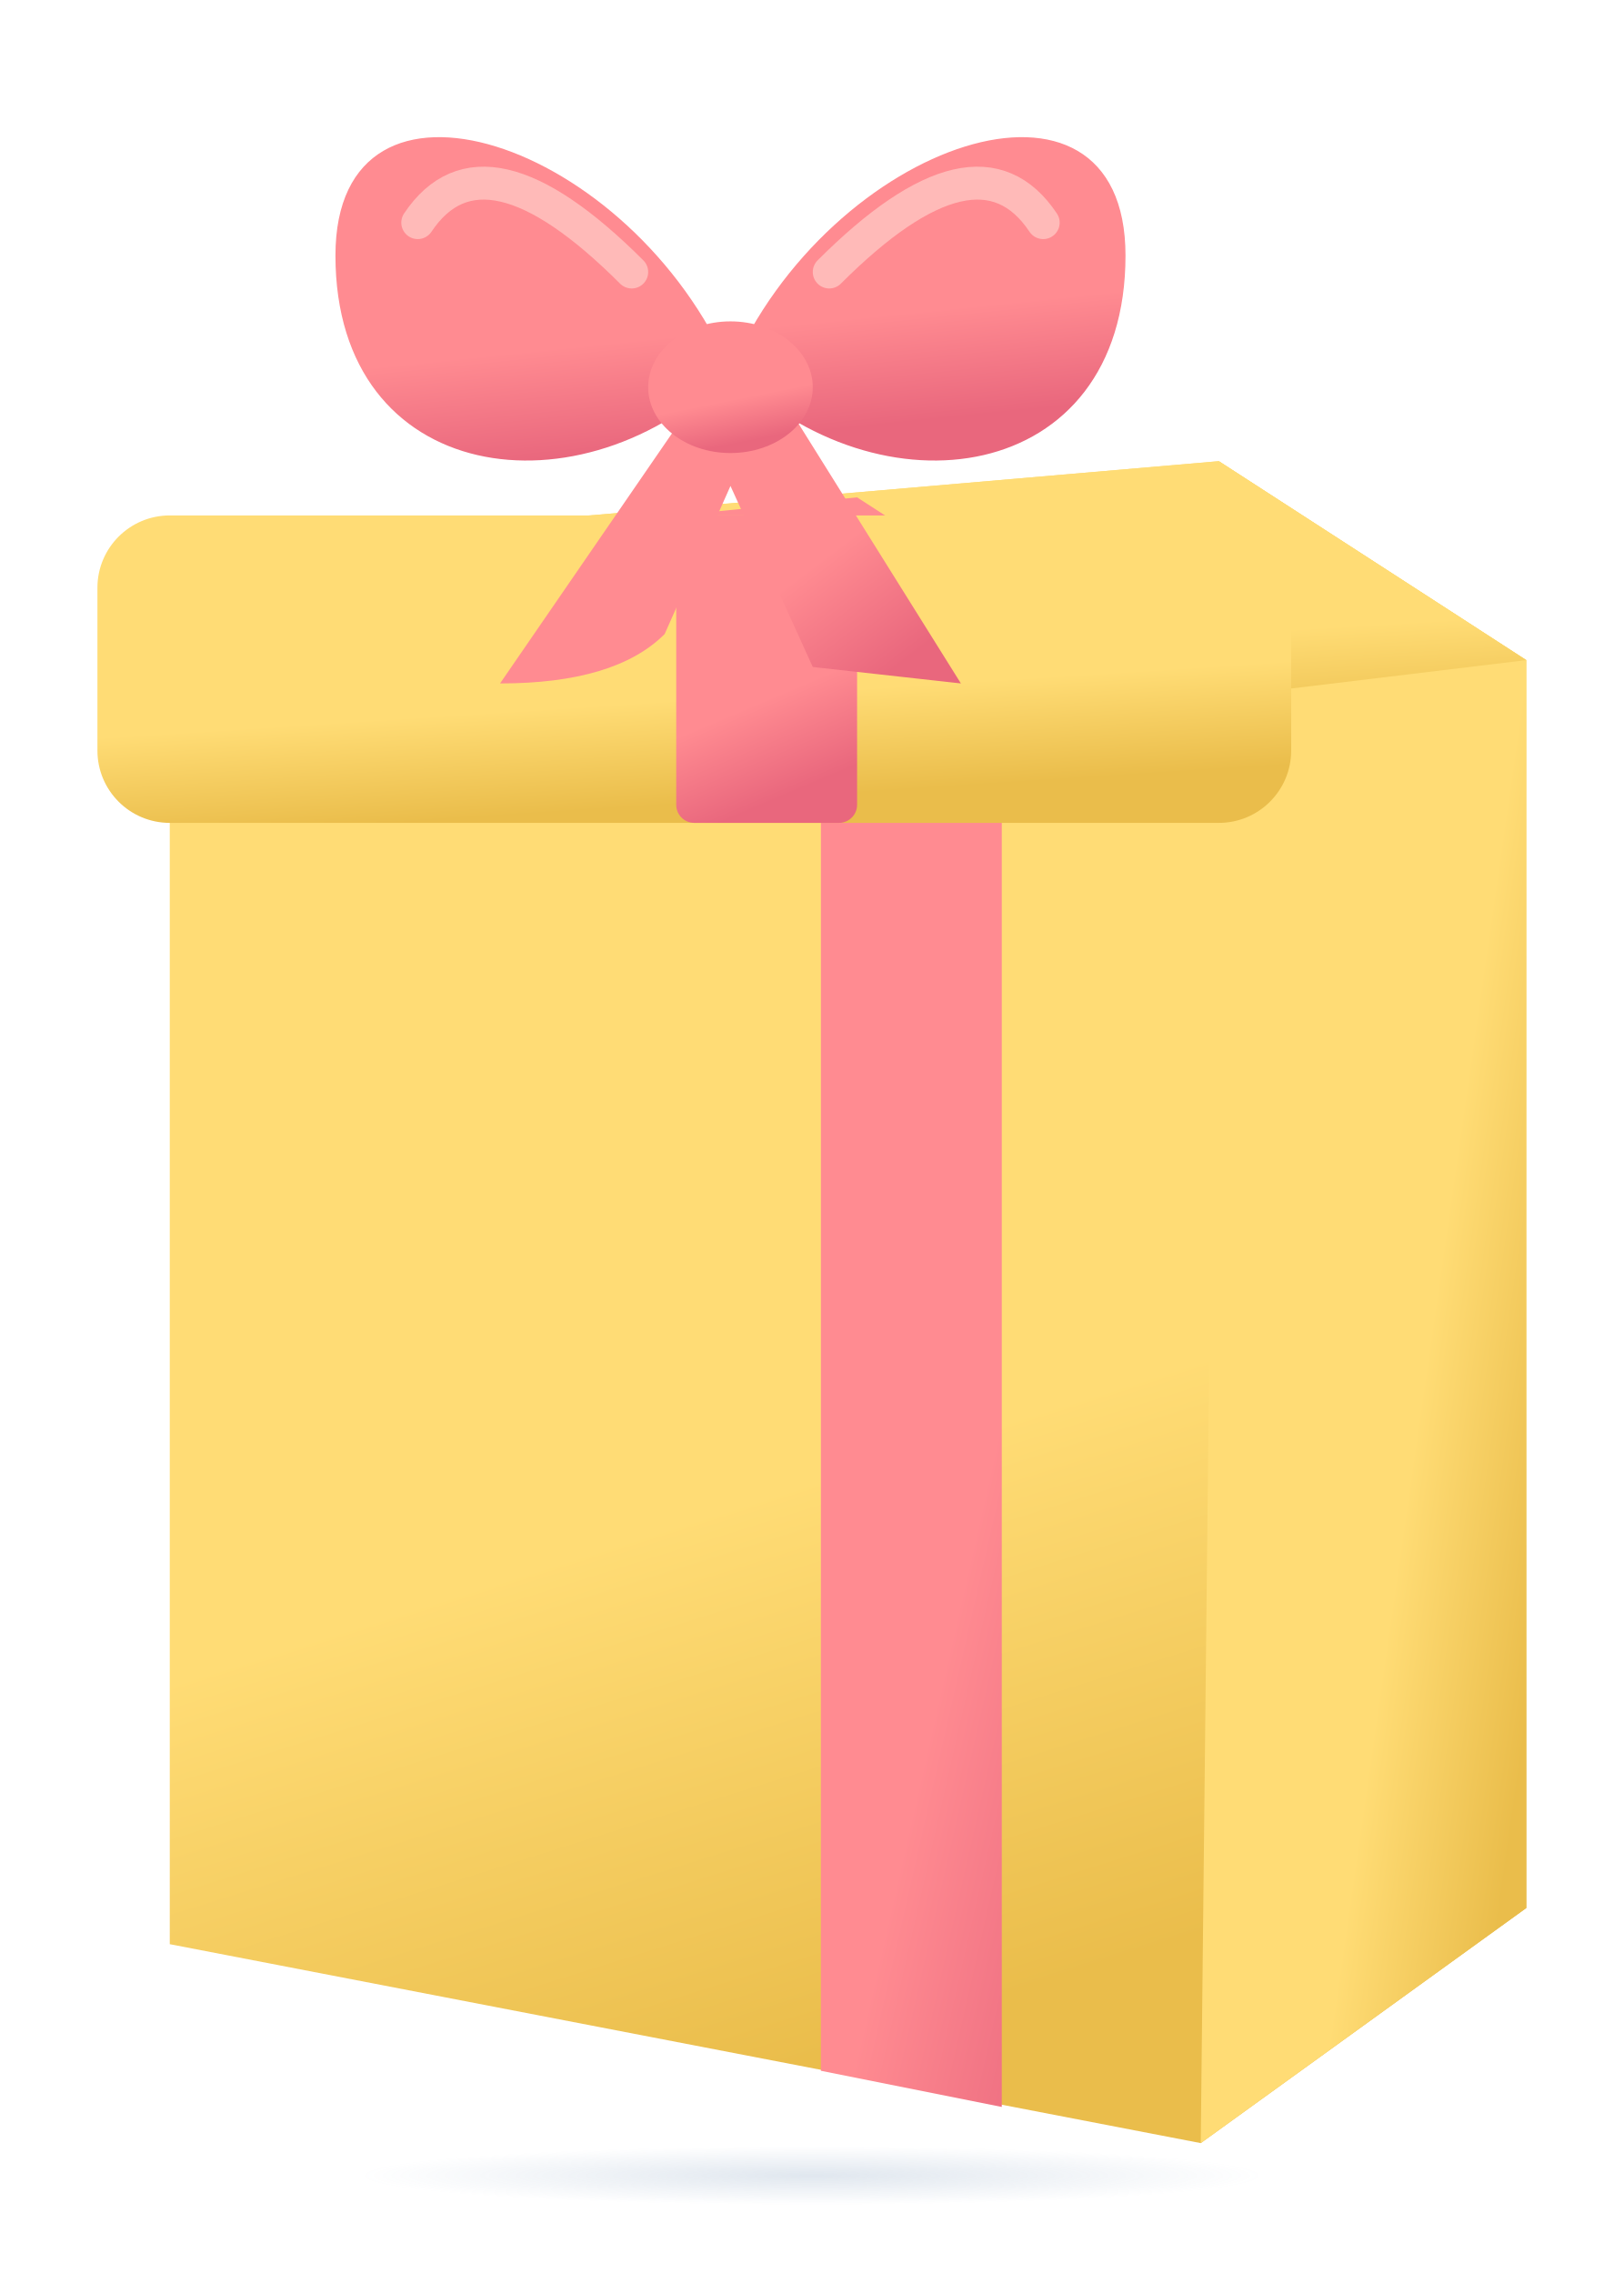
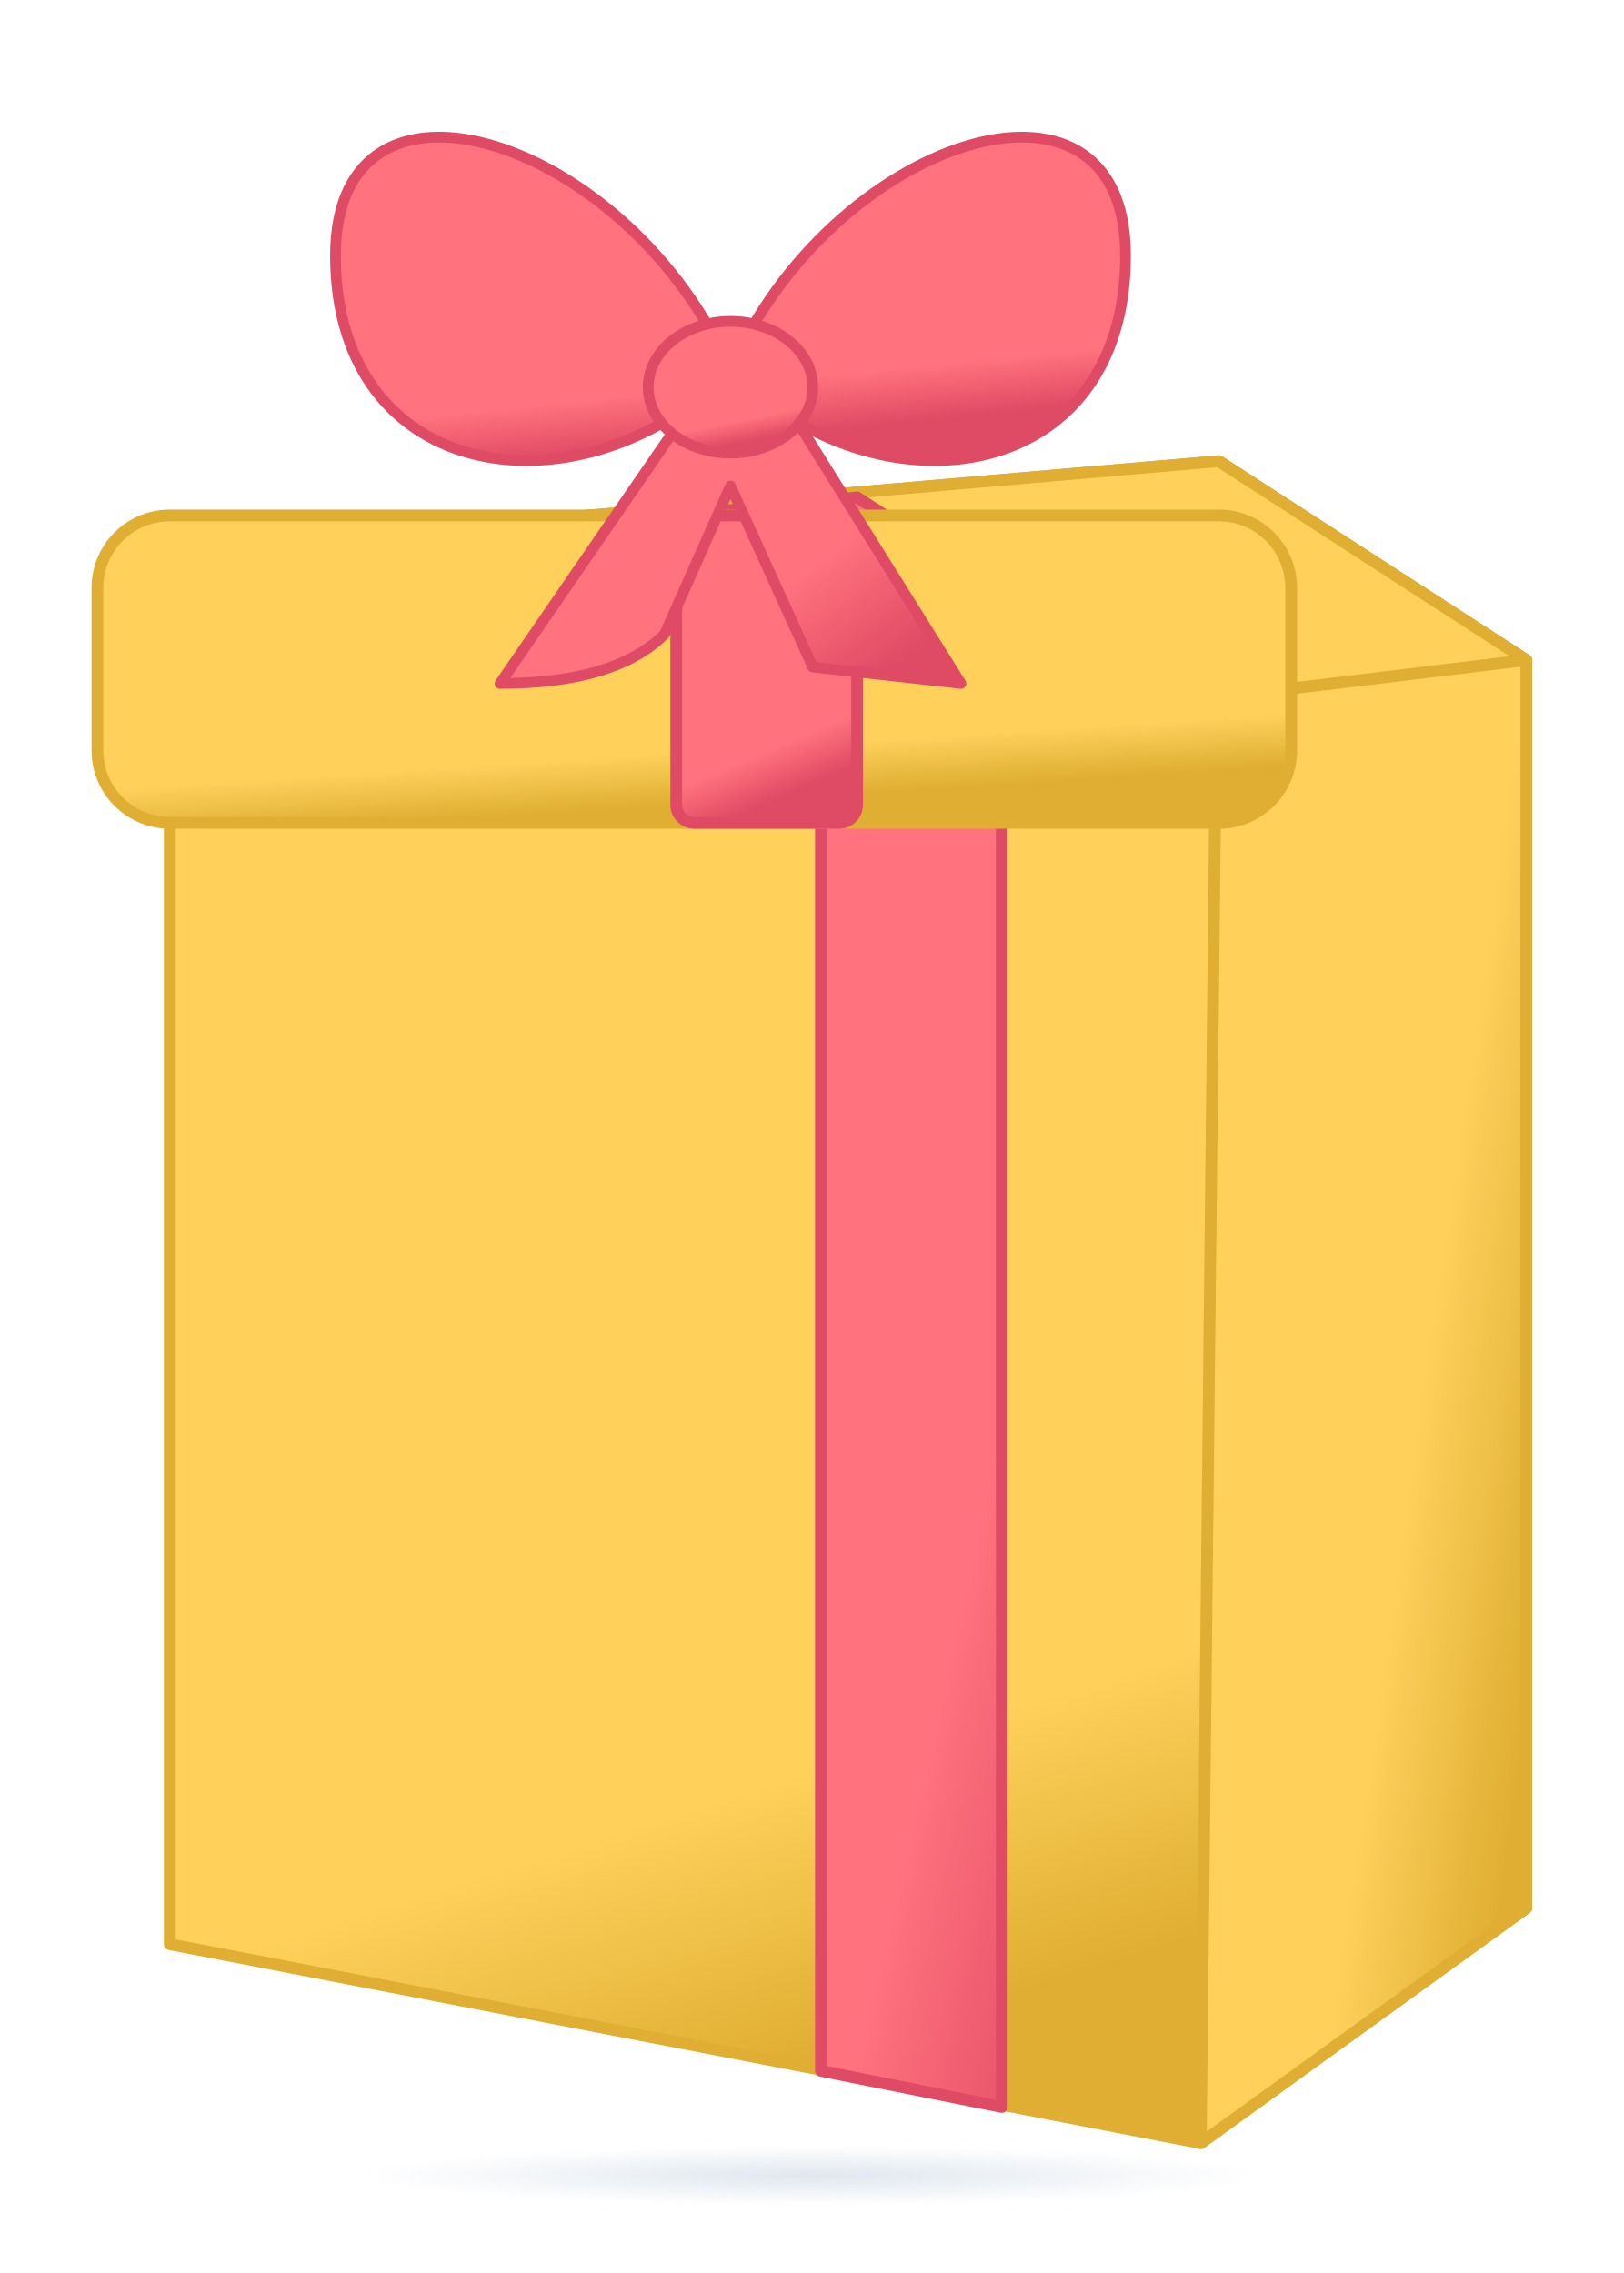
<svg xmlns="http://www.w3.org/2000/svg" viewBox="0 0 100 140" width="100" height="140" preserveAspectRatio="xMidYMid meet">
  <defs>
    <linearGradient id="yellow" x1="0" y1="0" x2=".25" y2="1">
-       <stop stop-color="#ffdc75" />
-       <stop offset=".68" stop-color="#ffdc75" />
-       <stop offset="1" stop-color="#eabd4b" />
+       <stop stop-color="#ffd15b" />
+       <stop offset=".84" stop-color="#ffd15b" />
+       <stop offset="1" stop-color="#dfae32" />
    </linearGradient>
    <clipPath id="box-face">
      <path d="M15 44 L73 39 L90 50 L90 119 L72 132 L15 121Z" fill="url(#yellow)" />
    </clipPath>
    <linearGradient id="yellow-linear" x1="0" y1="0" x2="1" y2=".75">
-       <stop stop-color="#ffdc75" />
-       <stop offset=".7" stop-color="#ffdc75" />
-       <stop offset="1" stop-color="#eabd4b" />
+       <stop stop-color="#ffd15b" />
+       <stop offset=".7" stop-color="#ffd15b" />
+       <stop offset="1" stop-color="#dfae32" />
    </linearGradient>
    <linearGradient id="red-linear" x1="0" y1="0" x2="1" y2=".75">
-       <stop stop-color="#ff8b91" />
-       <stop offset=".7" stop-color="#ff8b91" />
-       <stop offset="1" stop-color="#e9677d" />
+       <stop stop-color="#ff727e" />
+       <stop offset=".7" stop-color="#ff727e" />
+       <stop offset="1" stop-color="#df4a64" />
    </linearGradient>
    <linearGradient id="red" x1="0" y1="0" x2=".25" y2="1">
-       <stop stop-color="#ff8b91" />
-       <stop offset=".68" stop-color="#ff8b91" />
-       <stop offset="1" stop-color="#e9677d" />
+       <stop stop-color="#ff727e" />
+       <stop offset=".84" stop-color="#ff727e" />
+       <stop offset="1" stop-color="#df4a64" />
    </linearGradient>
    <radialGradient id="floor-shadow">
      <stop stop-color="#6486ad" stop-opacity=".2" />
      <stop offset=".5" stop-color="#6486ad" stop-opacity=".1" />
      <stop offset="1" stop-color="#6486ad" stop-opacity="0" />
    </radialGradient>
  </defs>
  <ellipse cx="50.0" cy="134" rx="28" ry="1.8" fill="url(#floor-shadow)" />
  <g id="item-model" transform="translate(-6.253165 -15.03797) scale(1.113924)">
-     <path d="M15 44 L73 39 L90 50 L90 119 L72 132 L15 121Z" fill="url(#yellow)" />
-     <path d="M73 39 L90 50 L90 119 L72 132Z" fill="url(#yellow-linear)" />
-     <path d="M15 44 L73 39 L90 50 L32 57Z" fill="url(#yellow)" />
-     <path d="M43 42 L53 41 L70 52 L61 53 L61 130 L51 128 L51 54Z" fill="url(#red-linear)" />
-     <rect x="11" y="42" width="66" height="17" rx="4" fill="url(#yellow)" />
-     <rect x="43" y="42" width="10" height="17" rx="1" fill="url(#red)" />
+     <path d="M15 44 L73 39 L90 50 L90 119 L72 132 L15 121Z" fill="url(#yellow)" stroke="#dfae32" stroke-width=".65" stroke-linejoin="round" />
+     <path d="M73 39 L90 50 L90 119 L72 132Z" fill="url(#yellow-linear)" stroke="#dfae32" stroke-width=".65" stroke-linejoin="round" />
+     <path d="M15 44 L73 39 L90 50 L32 57Z" fill="url(#yellow)" stroke="#dfae32" stroke-width=".65" stroke-linejoin="round" />
+     <path d="M43 42 L53 41 L70 52 L61 53 L61 130 L51 128 L51 54Z" fill="url(#red-linear)" stroke="#df4a64" stroke-width=".65" stroke-linejoin="round" />
+     <rect x="11" y="42" width="66" height="17" rx="4" fill="url(#yellow)" stroke="#dfae32" stroke-width=".65" stroke-linejoin="round" />
+     <rect x="43" y="42" width="10" height="17" rx="1" fill="url(#red)" stroke="#df4a64" stroke-width=".65" stroke-linejoin="round" />
    <g transform="translate(46 34) scale(0.91)">
-       <path d="M0 0 C-6 -14 -24 -20 -24 -7 C-24 7 -9 9 0 0Z M0 0 C6 -14 24 -20 24 -7 C24 7 9 9 0 0Z" fill="url(#red)" />
-       <path d="M-3 3 L-14 19 Q-7 19 -4 16 L0 7 L5 18 L14 19 L4 3Z" fill="url(#red-linear)" />
-       <path d="M-19 -9 Q-15 -15 -6 -6 M6 -6 Q15 -15 19 -9" fill="none" stroke="#ffcac5" stroke-width="2" stroke-linecap="round" stroke-linejoin="round" opacity=".75" />
-       <ellipse cx="0" cy="1" rx="5" ry="4" fill="url(#red)" />
+       <path d="M0 0 C-6 -14 -24 -20 -24 -7 C-24 7 -9 9 0 0Z M0 0 C6 -14 24 -20 24 -7 C24 7 9 9 0 0Z" fill="url(#red)" stroke="#df4a64" stroke-width=".65" stroke-linejoin="round" />
+       <path d="M-3 3 L-14 19 Q-7 19 -4 16 L0 7 L5 18 L14 19 L4 3Z" fill="url(#red-linear)" stroke="#df4a64" stroke-width=".65" stroke-linejoin="round" />
+       <ellipse cx="0" cy="1" rx="5" ry="4" fill="url(#red)" stroke="#df4a64" stroke-width=".65" stroke-linejoin="round" />
    </g>
  </g>
</svg>
